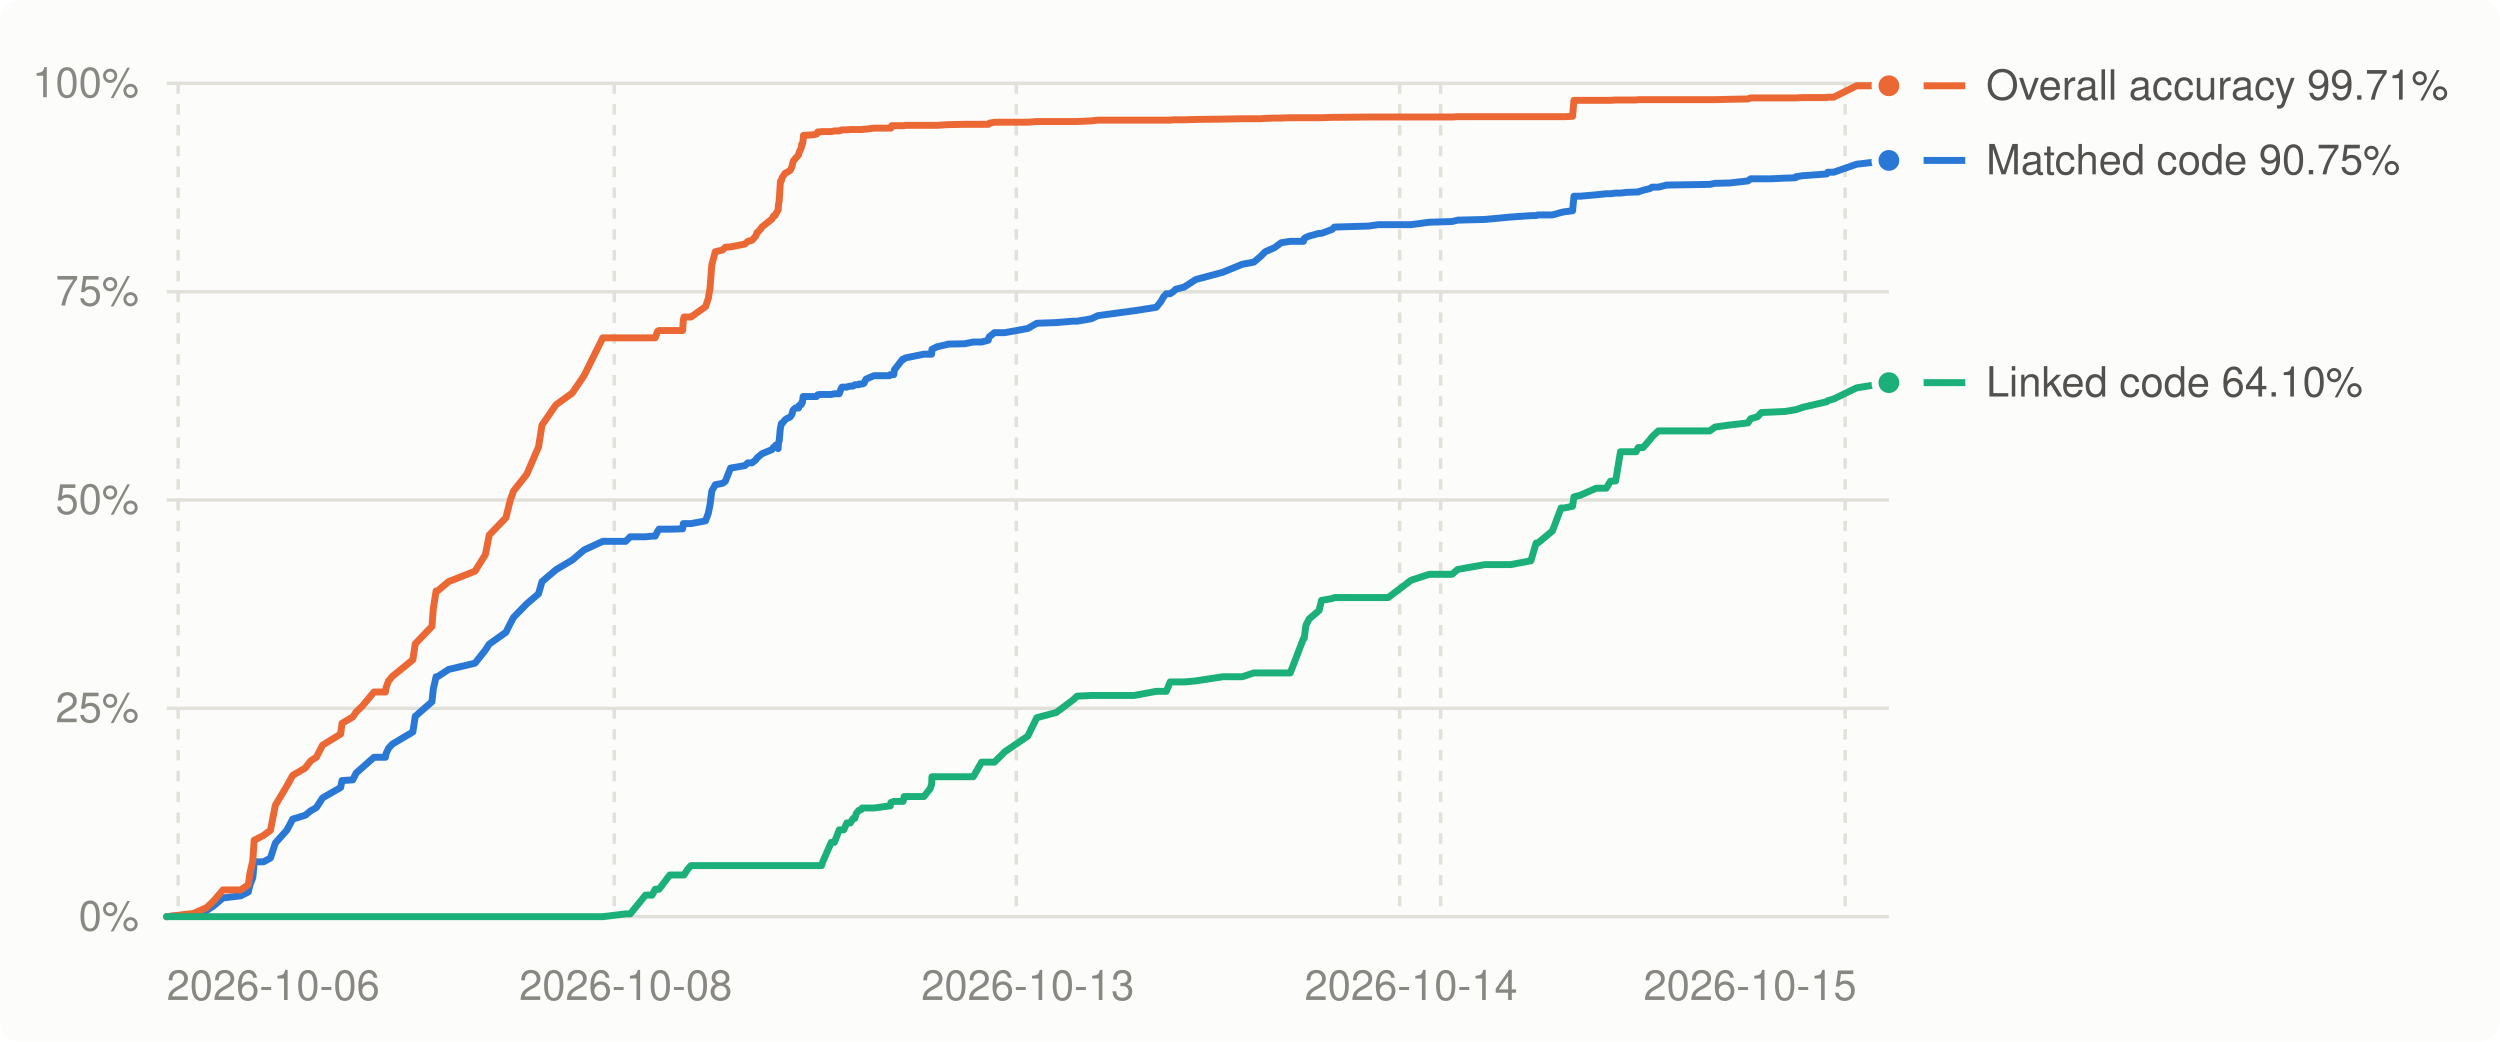
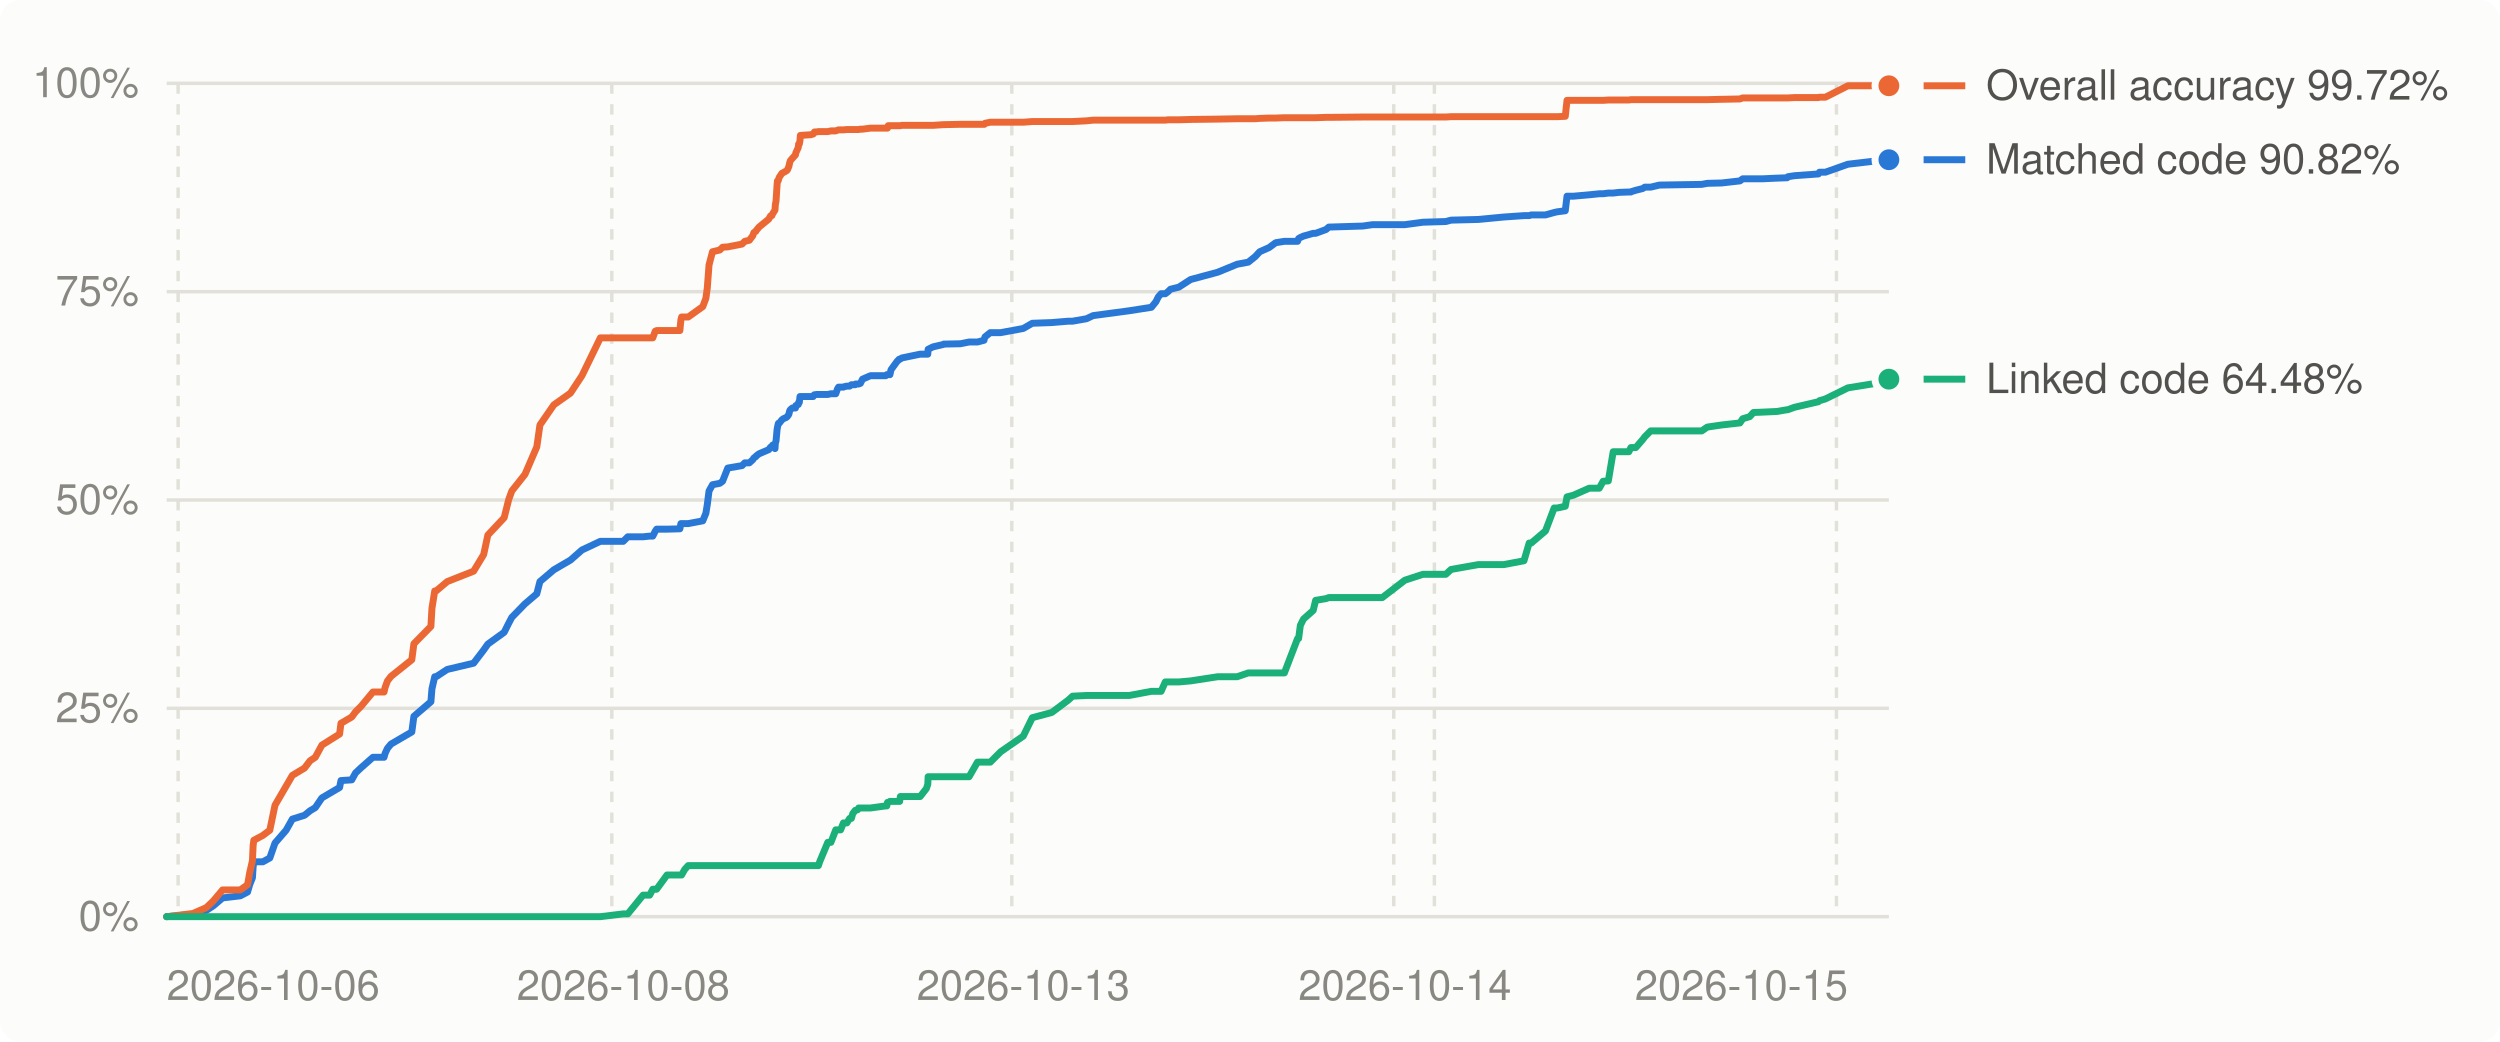
<svg xmlns="http://www.w3.org/2000/svg" viewBox="0 0 720 300" width="720" height="300" role="img" aria-label="Decompilation progress over time">
  <style>
.bg{fill:#fcfcfb}.grid{stroke:#e1e0d9}.muted{fill:#898781}.lbl{fill:#52514e}.ln0{stroke:#2a78d6}.dot0{fill:#2a78d6;stroke:#fcfcfb}.ln1{stroke:#eb6834}.dot1{fill:#eb6834;stroke:#fcfcfb}.ln2{stroke:#1baf7a}.dot2{fill:#1baf7a;stroke:#fcfcfb}
@media (prefers-color-scheme: dark){.bg{fill:#1a1a19}.grid{stroke:#2c2c2a}.muted{fill:#898781}.lbl{fill:#c3c2b7}.ln0{stroke:#3987e5}.dot0{fill:#3987e5;stroke:#1a1a19}.ln1{stroke:#d95926}.dot1{fill:#d95926;stroke:#1a1a19}.ln2{stroke:#199e70}.dot2{fill:#199e70;stroke:#1a1a19}}
text{font:12px -apple-system,BlinkMacSystemFont,'Segoe UI',Helvetica,Arial,sans-serif}
</style>
  <rect class="bg" width="720" height="300" rx="6" />
  <line x1="48" x2="544" y1="264.0" y2="264.0" class="grid" stroke-width="1" />
  <text x="40" y="268.0" class="muted" text-anchor="end">0%</text>
  <line x1="48" x2="544" y1="204.0" y2="204.0" class="grid" stroke-width="1" />
  <text x="40" y="208.0" class="muted" text-anchor="end">25%</text>
  <line x1="48" x2="544" y1="144.0" y2="144.0" class="grid" stroke-width="1" />
  <text x="40" y="148.0" class="muted" text-anchor="end">50%</text>
  <line x1="48" x2="544" y1="84.0" y2="84.0" class="grid" stroke-width="1" />
  <text x="40" y="88.0" class="muted" text-anchor="end">75%</text>
  <line x1="48" x2="544" y1="24.0" y2="24.0" class="grid" stroke-width="1" />
  <text x="40" y="28.0" class="muted" text-anchor="end">100%</text>
  <line x1="51.3" x2="51.3" y1="24" y2="264" class="grid" stroke-width="1" stroke-dasharray="3 3" />
-   <line x1="176.9" x2="176.9" y1="24" y2="264" class="grid" stroke-width="1" stroke-dasharray="3 3" />
-   <line x1="292.7" x2="292.7" y1="24" y2="264" class="grid" stroke-width="1" stroke-dasharray="3 3" />
-   <line x1="403.1" x2="403.1" y1="24" y2="264" class="grid" stroke-width="1" stroke-dasharray="3 3" />
-   <line x1="414.9" x2="414.9" y1="24" y2="264" class="grid" stroke-width="1" stroke-dasharray="3 3" />
-   <line x1="531.4" x2="531.4" y1="24" y2="264" class="grid" stroke-width="1" stroke-dasharray="3 3" />
+   <line x1="176.2" x2="176.2" y1="24" y2="264" class="grid" stroke-width="1" stroke-dasharray="3 3" />
+   <line x1="291.4" x2="291.4" y1="24" y2="264" class="grid" stroke-width="1" stroke-dasharray="3 3" />
+   <line x1="401.4" x2="401.4" y1="24" y2="264" class="grid" stroke-width="1" stroke-dasharray="3 3" />
+   <line x1="413.1" x2="413.1" y1="24" y2="264" class="grid" stroke-width="1" stroke-dasharray="3 3" />
+   <line x1="528.9" x2="528.9" y1="24" y2="264" class="grid" stroke-width="1" stroke-dasharray="3 3" />
  <text class="muted" x="48.0" y="288" text-anchor="start">2026-10-06</text>
-   <text class="muted" x="180.2" y="288" text-anchor="middle">2026-10-08</text>
-   <text class="muted" x="296.0" y="288" text-anchor="middle">2026-10-13</text>
-   <text class="muted" x="406.4" y="288" text-anchor="middle">2026-10-14</text>
-   <text class="muted" x="534.7" y="288" text-anchor="end">2026-10-15</text>
-   <polyline points="48.0,264.0 54.6,263.4 55.6,263.3 59.5,262.2 61.5,260.9 64.2,258.6 69.3,258.0 71.5,256.9 72.0,254.8 72.8,252.8 73.1,249.7 73.2,248.2 75.9,248.2 77.9,247.1 79.3,242.8 82.6,239.1 84.3,235.9 87.9,234.8 89.5,233.5 91.1,232.6 92.9,229.8 98.1,226.8 98.5,224.8 101.6,224.6 102.6,222.6 104.3,221.1 107.7,218.1 111.0,218.1 111.2,217.0 111.9,215.5 113.0,214.3 118.9,210.8 119.6,206.3 124.4,202.1 124.8,198.4 125.6,194.9 126.0,194.9 129.2,192.8 136.8,191.0 139.8,187.2 140.9,185.5 145.7,182.1 147.0,179.5 147.9,177.8 151.7,173.9 155.1,171.0 156.1,167.5 160.1,164.1 164.8,161.3 168.2,158.4 173.6,155.9 180.2,155.9 181.5,154.6 185.9,154.6 187.8,154.4 188.7,154.4 189.4,153.0 189.8,152.4 192.9,152.4 196.6,152.3 196.8,150.8 197.0,150.8 198.0,150.8 199.0,150.8 203.2,150.0 204.0,147.8 204.5,145.3 205.0,141.4 206.0,139.6 208.1,139.2 208.9,138.6 210.4,134.8 214.5,134.1 215.4,133.3 216.6,133.3 217.7,132.4 218.0,131.9 218.5,131.5 218.6,131.4 219.1,131.0 219.4,130.7 222.3,129.5 222.8,128.8 223.2,128.7 223.4,128.2 224.1,129.2 224.2,127.6 224.4,127.0 224.7,123.7 224.8,123.1 225.0,122.2 225.1,121.9 225.3,121.9 226.1,120.9 226.5,120.6 227.4,120.2 227.7,119.9 228.1,119.3 228.3,118.4 228.5,118.0 229.1,117.5 230.0,117.5 230.1,116.8 230.8,116.5 230.9,115.9 231.1,115.9 231.3,114.2 231.4,114.2 232.9,114.2 234.4,114.2 235.2,114.2 235.5,113.7 235.5,113.7 236.2,113.6 236.6,113.6 237.0,113.6 239.4,113.6 240.3,113.4 241.7,113.4 242.2,112.0 242.5,111.5 243.0,111.5 243.9,111.5 244.0,111.4 244.9,111.2 245.7,111.2 246.2,110.8 246.6,110.8 247.3,110.8 247.4,110.6 248.0,110.6 248.2,110.6 248.3,110.6 248.8,110.4 249.4,109.2 251.7,108.2 256.2,108.2 256.4,107.9 256.6,107.9 256.8,107.9 257.0,107.9 257.4,107.9 257.6,106.5 259.6,103.9 259.8,103.8 259.9,103.5 260.1,103.4 260.4,103.4 260.7,103.1 266.1,102.0 267.9,102.0 268.3,102.0 268.4,100.6 269.8,99.9 272.8,99.2 273.0,99.1 277.8,99.0 280.3,98.5 282.7,98.5 284.6,98.0 284.7,97.5 284.9,97.0 286.4,95.8 289.4,95.8 296.0,94.6 298.6,93.1 304.2,92.9 309.0,92.5 310.2,92.5 314.3,91.8 316.2,90.9 326.6,89.5 333.0,88.5 334.3,86.9 335.1,85.5 335.9,84.6 337.0,84.6 337.9,84.0 338.6,83.3 341.0,82.7 344.4,80.5 352.2,78.4 357.8,76.1 361.1,75.5 363.0,73.9 364.4,72.5 367.1,71.3 369.0,69.9 371.6,69.5 375.4,69.5 375.6,68.7 376.1,68.4 377.0,68.0 379.9,67.2 380.6,67.2 383.6,66.1 384.3,65.4 394.2,65.1 397.0,64.7 399.8,64.7 406.4,64.7 411.6,64.0 418.2,63.8 419.8,63.4 427.7,63.2 435.1,62.5 440.9,62.1 442.4,62.1 442.9,61.9 447.1,61.9 449.6,61.2 450.5,61.0 452.9,60.7 453.3,56.5 455.2,56.5 459.7,56.1 462.6,55.8 463.8,55.8 465.3,55.6 466.7,55.6 468.4,55.4 471.2,55.3 471.8,55.3 471.9,55.2 473.2,54.8 475.2,54.3 475.8,53.9 477.6,53.9 480.0,53.3 492.4,53.1 493.9,52.8 498.1,52.7 503.4,52.1 504.2,51.5 506.2,51.5 507.3,51.5 509.8,51.5 514.1,51.3 517.1,51.2 517.2,50.9 519.2,50.6 526.1,50.1 526.4,49.6 528.1,49.6 534.7,47.3 544.0,46.2" fill="none" class="ln0" stroke-width="2" stroke-linejoin="round" stroke-linecap="round" />
-   <polyline points="48.0,264.0 54.6,263.2 55.6,263.1 59.5,261.4 61.5,259.5 64.2,256.3 69.3,256.3 71.5,254.8 72.0,251.4 72.8,247.9 73.1,243.5 73.2,242.0 75.9,240.6 77.9,239.1 79.3,231.9 82.6,226.4 84.3,223.3 87.9,221.2 89.5,219.1 91.1,218.1 92.9,214.6 98.1,211.4 98.5,208.3 101.6,206.5 102.6,205.0 104.3,203.4 107.7,199.3 111.0,199.3 111.2,198.0 111.9,196.1 113.0,194.8 118.9,190.0 119.6,185.4 124.4,180.4 124.8,175.2 125.6,170.2 126.0,170.2 129.2,167.5 136.8,164.5 139.8,159.7 140.9,154.1 145.7,149.1 147.0,143.9 147.9,141.4 151.7,136.6 155.1,128.7 156.1,122.4 160.1,116.6 164.8,113.2 168.2,108.2 173.6,97.3 180.2,97.3 181.5,97.3 185.9,97.3 187.8,97.3 188.7,97.3 189.4,95.4 189.8,95.2 192.9,95.2 196.6,95.2 196.8,92.1 197.0,91.3 198.0,91.3 199.0,91.3 203.2,88.3 204.0,85.9 204.5,82.9 205.0,76.3 206.0,72.5 208.1,72.0 208.9,71.2 210.4,71.1 214.5,70.3 215.4,69.5 216.6,69.2 217.7,67.9 218.0,67.0 218.5,66.6 218.6,66.5 219.1,65.9 219.4,65.4 222.3,63.1 222.8,62.2 223.2,62.1 223.4,61.6 224.1,60.5 224.2,58.9 224.4,57.9 224.7,53.2 224.8,52.1 225.0,52.1 225.1,51.8 225.3,51.1 226.1,49.9 226.5,49.7 227.4,49.2 227.7,48.9 228.1,47.9 228.3,47.0 228.5,46.3 229.1,45.6 230.0,44.6 230.1,44.0 230.8,42.5 230.9,41.5 231.1,41.5 231.3,40.4 231.4,39.0 232.9,38.9 234.4,38.8 235.2,38.6 235.5,38.1 235.5,38.0 236.2,38.0 236.6,37.9 237.0,37.9 239.4,37.9 240.3,37.7 241.7,37.7 242.2,37.5 242.5,37.4 243.0,37.4 243.9,37.4 244.0,37.4 244.9,37.3 245.7,37.3 246.2,37.3 246.6,37.3 247.3,37.3 247.4,37.3 248.0,37.3 248.2,37.3 248.3,37.3 248.8,37.2 249.4,37.2 251.7,36.9 256.2,36.9 256.4,36.9 256.6,36.9 256.8,36.2 257.0,36.2 257.4,36.2 257.6,36.2 259.6,36.2 259.8,36.2 259.9,36.2 260.1,36.2 260.4,36.2 260.7,36.1 266.1,36.1 267.9,36.1 268.3,36.1 268.4,36.1 269.8,36.1 272.8,35.9 273.0,35.9 277.8,35.8 280.3,35.8 282.7,35.8 284.6,35.8 284.7,35.8 284.9,35.5 286.4,35.2 289.4,35.2 296.0,35.2 298.6,35.0 304.2,35.0 309.0,35.0 310.2,35.0 314.3,34.8 316.2,34.6 326.6,34.6 333.0,34.6 334.3,34.6 335.1,34.6 335.9,34.6 337.0,34.6 337.9,34.5 338.6,34.5 341.0,34.5 344.4,34.4 352.2,34.3 357.8,34.2 361.1,34.2 363.0,34.2 364.4,34.1 367.1,34.0 369.0,34.0 371.6,33.9 375.4,33.9 375.6,33.9 376.1,33.9 377.0,33.9 379.9,33.9 380.6,33.9 383.6,33.8 384.3,33.8 394.2,33.7 397.0,33.7 399.8,33.7 406.4,33.7 411.6,33.7 418.2,33.7 419.8,33.6 427.7,33.6 435.1,33.6 440.9,33.6 442.4,33.6 442.9,33.6 447.1,33.6 449.6,33.6 450.5,33.6 452.9,33.5 453.3,28.9 455.2,28.9 459.7,28.9 462.6,28.9 463.8,28.9 465.3,28.8 466.7,28.8 468.4,28.8 471.2,28.8 471.8,28.7 471.9,28.7 473.2,28.7 475.2,28.7 475.8,28.7 477.6,28.7 480.0,28.7 492.4,28.7 493.9,28.7 498.1,28.6 503.4,28.5 504.2,28.2 506.2,28.2 507.3,28.2 509.8,28.2 514.1,28.2 517.1,28.2 517.2,28.2 519.2,28.1 526.1,28.1 526.4,28.0 528.1,28.0 534.7,24.7 544.0,24.7" fill="none" class="ln1" stroke-width="2" stroke-linejoin="round" stroke-linecap="round" />
-   <polyline points="48.0,264.0 54.6,264.0 55.6,264.0 59.5,264.0 61.5,264.0 64.2,264.0 69.3,264.0 71.5,264.0 72.0,264.0 72.8,264.0 73.1,264.0 73.2,264.0 75.9,264.0 77.9,264.0 79.3,264.0 82.6,264.0 84.3,264.0 87.9,264.0 89.5,264.0 91.1,264.0 92.9,264.0 98.1,264.0 98.5,264.0 101.6,264.0 102.6,264.0 104.3,264.0 107.7,264.0 111.0,264.0 111.2,264.0 111.9,264.0 113.0,264.0 118.9,264.0 119.6,264.0 124.4,264.0 124.8,264.0 125.6,264.0 126.0,264.0 129.2,264.0 136.8,264.0 139.8,264.0 140.9,264.0 145.7,264.0 147.0,264.0 147.9,264.0 151.7,264.0 155.1,264.0 156.1,264.0 160.1,264.0 164.8,264.0 168.2,264.0 173.6,264.0 180.2,263.2 181.5,263.2 185.9,257.8 187.8,257.8 188.7,256.1 189.4,256.1 189.8,256.1 192.9,252.0 196.6,252.0 196.8,252.0 197.0,252.0 198.0,250.4 199.0,249.3 203.2,249.3 204.0,249.3 204.5,249.3 205.0,249.3 206.0,249.3 208.1,249.3 208.9,249.3 210.4,249.3 214.5,249.3 215.4,249.3 216.6,249.3 217.7,249.3 218.0,249.3 218.5,249.3 218.6,249.3 219.1,249.3 219.4,249.3 222.3,249.3 222.8,249.3 223.2,249.3 223.4,249.3 224.1,249.3 224.2,249.3 224.4,249.3 224.7,249.3 224.8,249.3 225.0,249.3 225.1,249.3 225.3,249.3 226.1,249.3 226.5,249.3 227.4,249.3 227.7,249.3 228.1,249.3 228.3,249.3 228.5,249.3 229.1,249.3 230.0,249.3 230.1,249.3 230.8,249.3 230.9,249.3 231.1,249.3 231.3,249.3 231.4,249.3 232.9,249.3 234.4,249.3 235.2,249.3 235.5,249.3 235.5,249.3 236.2,249.3 236.6,249.3 237.0,248.1 239.4,242.6 240.3,242.6 241.7,239.0 242.2,239.0 242.5,239.0 243.0,239.0 243.9,237.0 244.0,237.0 244.9,237.0 245.7,235.7 246.2,235.7 246.6,234.3 247.3,233.4 247.4,233.4 248.0,233.2 248.2,232.9 248.3,232.7 248.8,232.7 249.4,232.7 251.7,232.7 256.2,232.1 256.4,232.1 256.6,231.1 256.8,231.1 257.0,231.0 257.4,230.8 257.6,230.8 259.6,230.8 259.8,230.8 259.9,230.8 260.1,230.8 260.4,229.4 260.7,229.4 266.1,229.4 267.9,227.1 268.3,225.9 268.4,223.7 269.8,223.7 272.8,223.7 273.0,223.7 277.8,223.7 280.3,223.7 282.7,219.5 284.6,219.5 284.7,219.5 284.9,219.5 286.4,219.5 289.4,216.5 296.0,212.0 298.6,206.7 304.2,205.2 309.0,201.6 310.2,200.5 314.3,200.3 316.2,200.3 326.6,200.3 333.0,199.1 334.3,199.1 335.1,199.1 335.9,199.1 337.0,196.4 337.9,196.4 338.6,196.4 341.0,196.4 344.4,196.1 352.2,194.9 357.8,194.9 361.1,193.8 363.0,193.8 364.4,193.8 367.1,193.8 369.0,193.8 371.6,193.8 375.4,183.9 375.6,183.9 376.1,180.1 377.0,178.3 379.9,175.8 380.6,172.9 383.6,172.4 384.3,172.1 394.2,172.1 397.0,172.1 399.8,172.1 406.4,167.1 411.6,165.4 418.2,165.4 419.8,164.0 427.7,162.6 435.1,162.6 440.9,161.5 442.4,156.4 442.9,156.4 447.1,152.9 449.6,146.3 450.5,146.3 452.9,145.8 453.3,143.1 455.2,142.6 459.7,140.6 462.6,140.6 463.8,138.6 465.3,138.5 466.7,130.1 468.4,130.1 471.2,130.1 471.8,128.9 471.9,128.9 473.2,128.9 475.2,126.6 475.8,125.8 477.6,124.1 480.0,124.1 492.4,124.1 493.9,123.0 498.1,122.4 503.4,121.8 504.2,120.6 506.2,120.0 507.3,118.8 509.8,118.7 514.1,118.5 517.1,118.0 517.2,118.0 519.2,117.3 526.1,115.7 526.4,115.4 528.1,114.9 534.7,111.7 544.0,110.2" fill="none" class="ln2" stroke-width="2" stroke-linejoin="round" stroke-linecap="round" />
-   <circle cx="544.0" cy="46.2" r="4" class="dot0" stroke-width="2" />
+   <text class="muted" x="179.5" y="288" text-anchor="middle">2026-10-08</text>
+   <text class="muted" x="294.7" y="288" text-anchor="middle">2026-10-13</text>
+   <text class="muted" x="404.6" y="288" text-anchor="middle">2026-10-14</text>
+   <text class="muted" x="532.2" y="288" text-anchor="end">2026-10-15</text>
+   <polyline points="48.0,264.0 54.6,263.4 55.5,263.3 59.4,262.2 61.4,260.9 64.1,258.6 69.2,258.0 71.3,256.9 71.9,254.8 72.7,252.8 72.9,249.7 73.1,248.2 75.7,248.2 77.7,247.1 79.2,242.8 82.4,239.1 84.2,235.9 87.7,234.8 89.3,233.5 90.8,232.6 92.7,229.8 97.8,226.8 98.2,224.8 101.3,224.6 102.4,222.6 104.0,221.1 107.4,218.1 110.6,218.1 110.9,217.0 111.6,215.5 112.6,214.3 118.6,210.8 119.2,206.3 124.1,202.1 124.4,198.4 125.2,194.9 125.6,194.9 128.8,192.8 136.4,191.0 139.3,187.2 140.5,185.5 145.2,182.1 146.5,179.5 147.4,177.8 151.2,173.9 154.6,171.0 155.5,167.5 159.5,164.1 164.3,161.3 167.6,158.4 172.9,155.9 179.5,155.9 180.8,154.6 185.2,154.6 187.1,154.4 188.0,154.4 188.7,153.0 189.1,152.4 192.1,152.4 195.8,152.3 196.1,150.8 196.3,150.8 197.2,150.8 198.2,150.8 202.4,150.0 203.3,147.8 203.7,145.3 204.2,141.4 205.2,139.6 207.3,139.2 208.1,138.6 209.6,134.8 213.7,134.1 214.5,133.3 215.8,133.3 216.8,132.4 217.1,131.9 217.7,131.5 217.7,131.4 218.2,131.0 218.6,130.7 221.4,129.5 221.9,128.8 222.3,128.7 222.5,128.2 223.2,129.2 223.3,127.6 223.5,127.0 223.8,123.7 223.9,123.1 224.1,122.2 224.2,121.9 224.4,121.9 225.2,120.9 225.6,120.6 226.5,120.2 226.8,119.9 227.2,119.3 227.4,118.4 227.6,118.0 228.2,117.5 229.1,117.5 229.2,116.8 229.9,116.5 230.0,115.9 230.2,115.9 230.4,114.2 230.5,114.2 232.0,114.2 233.5,114.2 234.2,114.2 234.5,113.7 234.6,113.7 235.2,113.6 235.7,113.6 236.1,113.6 238.4,113.6 239.3,113.4 240.7,113.4 241.2,112.0 241.5,111.5 242.1,111.5 242.9,111.5 243.0,111.4 243.9,111.2 244.7,111.2 245.2,110.8 245.6,110.8 246.3,110.8 246.4,110.6 247.0,110.6 247.2,110.6 247.3,110.6 247.8,110.4 248.4,109.2 250.7,108.2 255.1,108.2 255.4,107.9 255.6,107.9 255.8,107.9 256.0,107.9 256.3,107.9 256.6,106.5 258.5,103.9 258.7,103.8 258.9,103.5 259.1,103.4 259.3,103.4 259.7,103.1 265.0,102.0 266.8,102.0 267.2,102.0 267.3,100.6 268.7,99.9 271.7,99.2 271.8,99.1 276.6,99.0 279.1,98.5 281.5,98.5 283.4,98.0 283.5,97.5 283.7,97.0 285.2,95.8 288.2,95.8 294.7,94.6 297.3,93.1 302.9,92.9 307.7,92.5 308.9,92.5 312.9,91.8 314.8,90.9 325.2,89.5 331.6,88.5 332.9,86.9 333.6,85.5 334.4,84.6 335.6,84.6 336.4,84.0 337.1,83.3 339.5,82.7 342.9,80.5 350.7,78.4 356.3,76.1 359.5,75.5 361.5,73.9 362.8,72.5 365.5,71.3 367.4,69.9 369.9,69.5 373.7,69.5 374.0,68.7 374.5,68.4 375.4,68.0 378.2,67.2 378.9,67.2 381.9,66.1 382.7,65.4 392.5,65.1 395.3,64.7 398.1,64.7 404.6,64.7 409.8,64.0 416.4,63.8 417.9,63.4 425.8,63.2 433.1,62.5 438.9,62.1 440.4,62.1 441.0,61.9 445.1,61.9 447.6,61.2 448.5,61.0 450.8,60.7 451.3,56.5 453.2,56.5 457.7,56.1 460.6,55.8 461.7,55.8 463.2,55.6 464.6,55.6 466.3,55.4 469.1,55.3 469.7,55.3 469.8,55.2 471.1,54.8 473.1,54.3 473.7,53.9 475.4,53.9 477.9,53.3 490.1,53.1 491.7,52.8 495.8,52.7 501.1,52.1 501.9,51.5 503.9,51.5 505.0,51.5 507.5,51.5 511.8,51.3 514.7,51.2 514.9,50.9 516.8,50.6 523.7,50.1 524.0,49.6 525.7,49.6 532.2,47.3 541.5,46.2 544.0,46.0" fill="none" class="ln0" stroke-width="2" stroke-linejoin="round" stroke-linecap="round" />
+   <polyline points="48.0,264.0 54.6,263.2 55.5,263.1 59.4,261.4 61.4,259.5 64.1,256.3 69.2,256.3 71.3,254.8 71.9,251.4 72.7,247.9 72.9,243.5 73.1,242.0 75.7,240.6 77.7,239.1 79.2,231.9 82.4,226.4 84.2,223.3 87.7,221.2 89.3,219.1 90.8,218.1 92.7,214.6 97.8,211.4 98.2,208.3 101.3,206.5 102.4,205.0 104.0,203.4 107.4,199.3 110.6,199.3 110.9,198.0 111.6,196.1 112.6,194.8 118.6,190.0 119.2,185.4 124.1,180.4 124.4,175.2 125.2,170.2 125.6,170.2 128.8,167.5 136.4,164.5 139.3,159.7 140.5,154.1 145.2,149.1 146.5,143.9 147.4,141.4 151.2,136.6 154.6,128.7 155.5,122.4 159.5,116.6 164.3,113.2 167.6,108.2 172.9,97.3 179.5,97.3 180.8,97.3 185.2,97.3 187.1,97.3 188.0,97.3 188.7,95.4 189.1,95.2 192.1,95.2 195.8,95.2 196.1,92.1 196.3,91.3 197.2,91.3 198.2,91.3 202.4,88.3 203.3,85.9 203.7,82.9 204.2,76.3 205.2,72.5 207.3,72.0 208.1,71.2 209.6,71.1 213.7,70.3 214.5,69.5 215.8,69.2 216.8,67.9 217.1,67.0 217.7,66.6 217.7,66.5 218.2,65.9 218.6,65.4 221.4,63.1 221.9,62.2 222.3,62.1 222.5,61.6 223.2,60.5 223.3,58.9 223.5,57.9 223.8,53.2 223.9,52.1 224.1,52.1 224.2,51.8 224.4,51.1 225.2,49.9 225.6,49.7 226.5,49.2 226.8,48.9 227.2,47.9 227.4,47.0 227.6,46.3 228.2,45.6 229.1,44.6 229.2,44.0 229.9,42.5 230.0,41.5 230.2,41.5 230.4,40.4 230.5,39.0 232.0,38.9 233.5,38.8 234.2,38.6 234.5,38.1 234.6,38.0 235.2,38.0 235.7,37.9 236.1,37.9 238.4,37.9 239.3,37.7 240.7,37.7 241.2,37.5 241.5,37.4 242.1,37.4 242.9,37.4 243.0,37.4 243.9,37.3 244.7,37.3 245.2,37.3 245.6,37.3 246.3,37.3 246.4,37.3 247.0,37.3 247.2,37.3 247.3,37.3 247.8,37.2 248.4,37.2 250.7,36.9 255.1,36.9 255.4,36.9 255.6,36.9 255.8,36.2 256.0,36.2 256.3,36.2 256.6,36.2 258.5,36.2 258.7,36.2 258.9,36.2 259.1,36.2 259.3,36.2 259.7,36.1 265.0,36.1 266.8,36.1 267.2,36.1 267.3,36.1 268.7,36.1 271.7,35.9 271.8,35.9 276.6,35.8 279.1,35.8 281.5,35.8 283.4,35.8 283.5,35.8 283.7,35.5 285.2,35.2 288.2,35.2 294.7,35.2 297.3,35.0 302.9,35.0 307.7,35.0 308.9,35.0 312.9,34.8 314.8,34.6 325.2,34.6 331.6,34.6 332.9,34.6 333.6,34.6 334.4,34.6 335.6,34.6 336.4,34.5 337.1,34.5 339.5,34.5 342.9,34.4 350.7,34.3 356.3,34.2 359.5,34.2 361.5,34.2 362.8,34.1 365.5,34.0 367.4,34.0 369.9,33.9 373.7,33.9 374.0,33.9 374.5,33.9 375.4,33.9 378.2,33.9 378.9,33.9 381.9,33.8 382.7,33.8 392.5,33.7 395.3,33.7 398.1,33.7 404.6,33.7 409.8,33.7 416.4,33.7 417.9,33.6 425.8,33.6 433.1,33.6 438.9,33.6 440.4,33.6 441.0,33.6 445.1,33.6 447.6,33.6 448.5,33.6 450.8,33.5 451.3,28.9 453.2,28.9 457.7,28.9 460.6,28.9 461.7,28.9 463.2,28.8 464.6,28.8 466.3,28.8 469.1,28.8 469.7,28.7 469.8,28.7 471.1,28.7 473.1,28.7 473.7,28.7 475.4,28.7 477.9,28.7 490.1,28.7 491.7,28.7 495.8,28.6 501.1,28.5 501.9,28.2 503.9,28.2 505.0,28.2 507.5,28.2 511.8,28.2 514.7,28.2 514.9,28.2 516.8,28.1 523.7,28.1 524.0,28.0 525.7,28.0 532.2,24.7 541.5,24.7 544.0,24.7" fill="none" class="ln1" stroke-width="2" stroke-linejoin="round" stroke-linecap="round" />
+   <polyline points="48.0,264.0 54.6,264.0 55.5,264.0 59.4,264.0 61.4,264.0 64.1,264.0 69.2,264.0 71.3,264.0 71.9,264.0 72.7,264.0 72.9,264.0 73.1,264.0 75.7,264.0 77.7,264.0 79.2,264.0 82.4,264.0 84.2,264.0 87.7,264.0 89.3,264.0 90.8,264.0 92.7,264.0 97.8,264.0 98.2,264.0 101.3,264.0 102.4,264.0 104.0,264.0 107.4,264.0 110.6,264.0 110.9,264.0 111.6,264.0 112.6,264.0 118.6,264.0 119.2,264.0 124.1,264.0 124.4,264.0 125.2,264.0 125.6,264.0 128.8,264.0 136.4,264.0 139.3,264.0 140.5,264.0 145.2,264.0 146.5,264.0 147.4,264.0 151.2,264.0 154.6,264.0 155.5,264.0 159.5,264.0 164.3,264.0 167.6,264.0 172.9,264.0 179.5,263.2 180.8,263.2 185.2,257.8 187.1,257.8 188.0,256.1 188.7,256.1 189.1,256.1 192.1,252.0 195.8,252.0 196.1,252.0 196.3,252.0 197.2,250.4 198.2,249.3 202.4,249.3 203.3,249.3 203.7,249.3 204.2,249.3 205.2,249.3 207.3,249.3 208.1,249.3 209.6,249.3 213.7,249.3 214.5,249.3 215.8,249.3 216.8,249.3 217.1,249.3 217.7,249.3 217.7,249.3 218.2,249.3 218.6,249.3 221.4,249.3 221.9,249.3 222.3,249.3 222.5,249.3 223.2,249.3 223.3,249.3 223.5,249.3 223.8,249.3 223.9,249.3 224.1,249.3 224.2,249.3 224.4,249.3 225.2,249.3 225.6,249.3 226.5,249.3 226.8,249.3 227.2,249.3 227.4,249.3 227.6,249.3 228.2,249.3 229.1,249.3 229.2,249.3 229.9,249.3 230.0,249.3 230.2,249.3 230.4,249.3 230.5,249.3 232.0,249.3 233.5,249.3 234.2,249.3 234.5,249.3 234.6,249.3 235.2,249.3 235.7,249.3 236.1,248.1 238.4,242.6 239.3,242.6 240.7,239.0 241.2,239.0 241.5,239.0 242.1,239.0 242.9,237.0 243.0,237.0 243.9,237.0 244.7,235.7 245.2,235.7 245.6,234.3 246.3,233.4 246.4,233.4 247.0,233.2 247.2,232.9 247.3,232.7 247.8,232.7 248.4,232.7 250.7,232.7 255.1,232.1 255.4,232.1 255.6,231.1 255.8,231.1 256.0,231.0 256.3,230.8 256.6,230.8 258.5,230.8 258.7,230.8 258.9,230.8 259.1,230.8 259.3,229.4 259.7,229.4 265.0,229.4 266.8,227.1 267.2,225.9 267.3,223.7 268.7,223.7 271.7,223.7 271.8,223.7 276.6,223.7 279.1,223.7 281.5,219.5 283.4,219.5 283.5,219.5 283.7,219.5 285.2,219.5 288.2,216.5 294.7,212.0 297.3,206.7 302.9,205.2 307.7,201.6 308.9,200.5 312.9,200.3 314.8,200.3 325.2,200.3 331.6,199.1 332.9,199.1 333.6,199.1 334.4,199.1 335.6,196.4 336.4,196.4 337.1,196.4 339.5,196.4 342.9,196.1 350.7,194.9 356.3,194.9 359.5,193.8 361.5,193.8 362.8,193.8 365.5,193.8 367.4,193.8 369.9,193.8 373.7,183.9 374.0,183.9 374.5,180.1 375.4,178.3 378.2,175.8 378.9,172.9 381.9,172.4 382.7,172.1 392.5,172.1 395.3,172.1 398.1,172.1 404.6,167.1 409.8,165.4 416.4,165.4 417.9,164.0 425.8,162.6 433.1,162.6 438.9,161.5 440.4,156.4 441.0,156.4 445.1,152.9 447.6,146.3 448.5,146.3 450.8,145.8 451.3,143.1 453.2,142.6 457.7,140.6 460.6,140.6 461.7,138.6 463.2,138.5 464.6,130.1 466.3,130.1 469.1,130.1 469.7,128.9 469.8,128.9 471.1,128.9 473.1,126.6 473.7,125.8 475.4,124.1 477.9,124.1 490.1,124.1 491.7,123.0 495.8,122.4 501.1,121.8 501.9,120.6 503.9,120.0 505.0,118.8 507.5,118.7 511.8,118.5 514.7,118.0 514.9,118.0 516.8,117.3 523.7,115.7 524.0,115.4 525.7,114.9 532.2,111.7 541.5,110.2 544.0,109.2" fill="none" class="ln2" stroke-width="2" stroke-linejoin="round" stroke-linecap="round" />
+   <circle cx="544.0" cy="46.0" r="4" class="dot0" stroke-width="2" />
  <circle cx="544.0" cy="24.7" r="4" class="dot1" stroke-width="2" />
-   <circle cx="544.0" cy="110.2" r="4" class="dot2" stroke-width="2" />
-   <line x1="554" x2="566" y1="110.2" y2="110.2" class="ln2" stroke-width="2" />
-   <text class="lbl" x="572" y="114.2">Linked code 64.10%</text>
-   <line x1="554" x2="566" y1="46.2" y2="46.2" class="ln0" stroke-width="2" />
-   <text class="lbl" x="572" y="50.2">Matched code 90.75%</text>
+   <circle cx="544.0" cy="109.2" r="4" class="dot2" stroke-width="2" />
+   <line x1="554" x2="566" y1="109.2" y2="109.2" class="ln2" stroke-width="2" />
+   <text class="lbl" x="572" y="113.2">Linked code 64.48%</text>
+   <line x1="554" x2="566" y1="46.0" y2="46.0" class="ln0" stroke-width="2" />
+   <text class="lbl" x="572" y="50.0">Matched code 90.82%</text>
  <line x1="554" x2="566" y1="24.7" y2="24.7" class="ln1" stroke-width="2" />
-   <text class="lbl" x="572" y="28.7">Overall accuracy 99.71%</text>
+   <text class="lbl" x="572" y="28.7">Overall accuracy 99.72%</text>
</svg>
